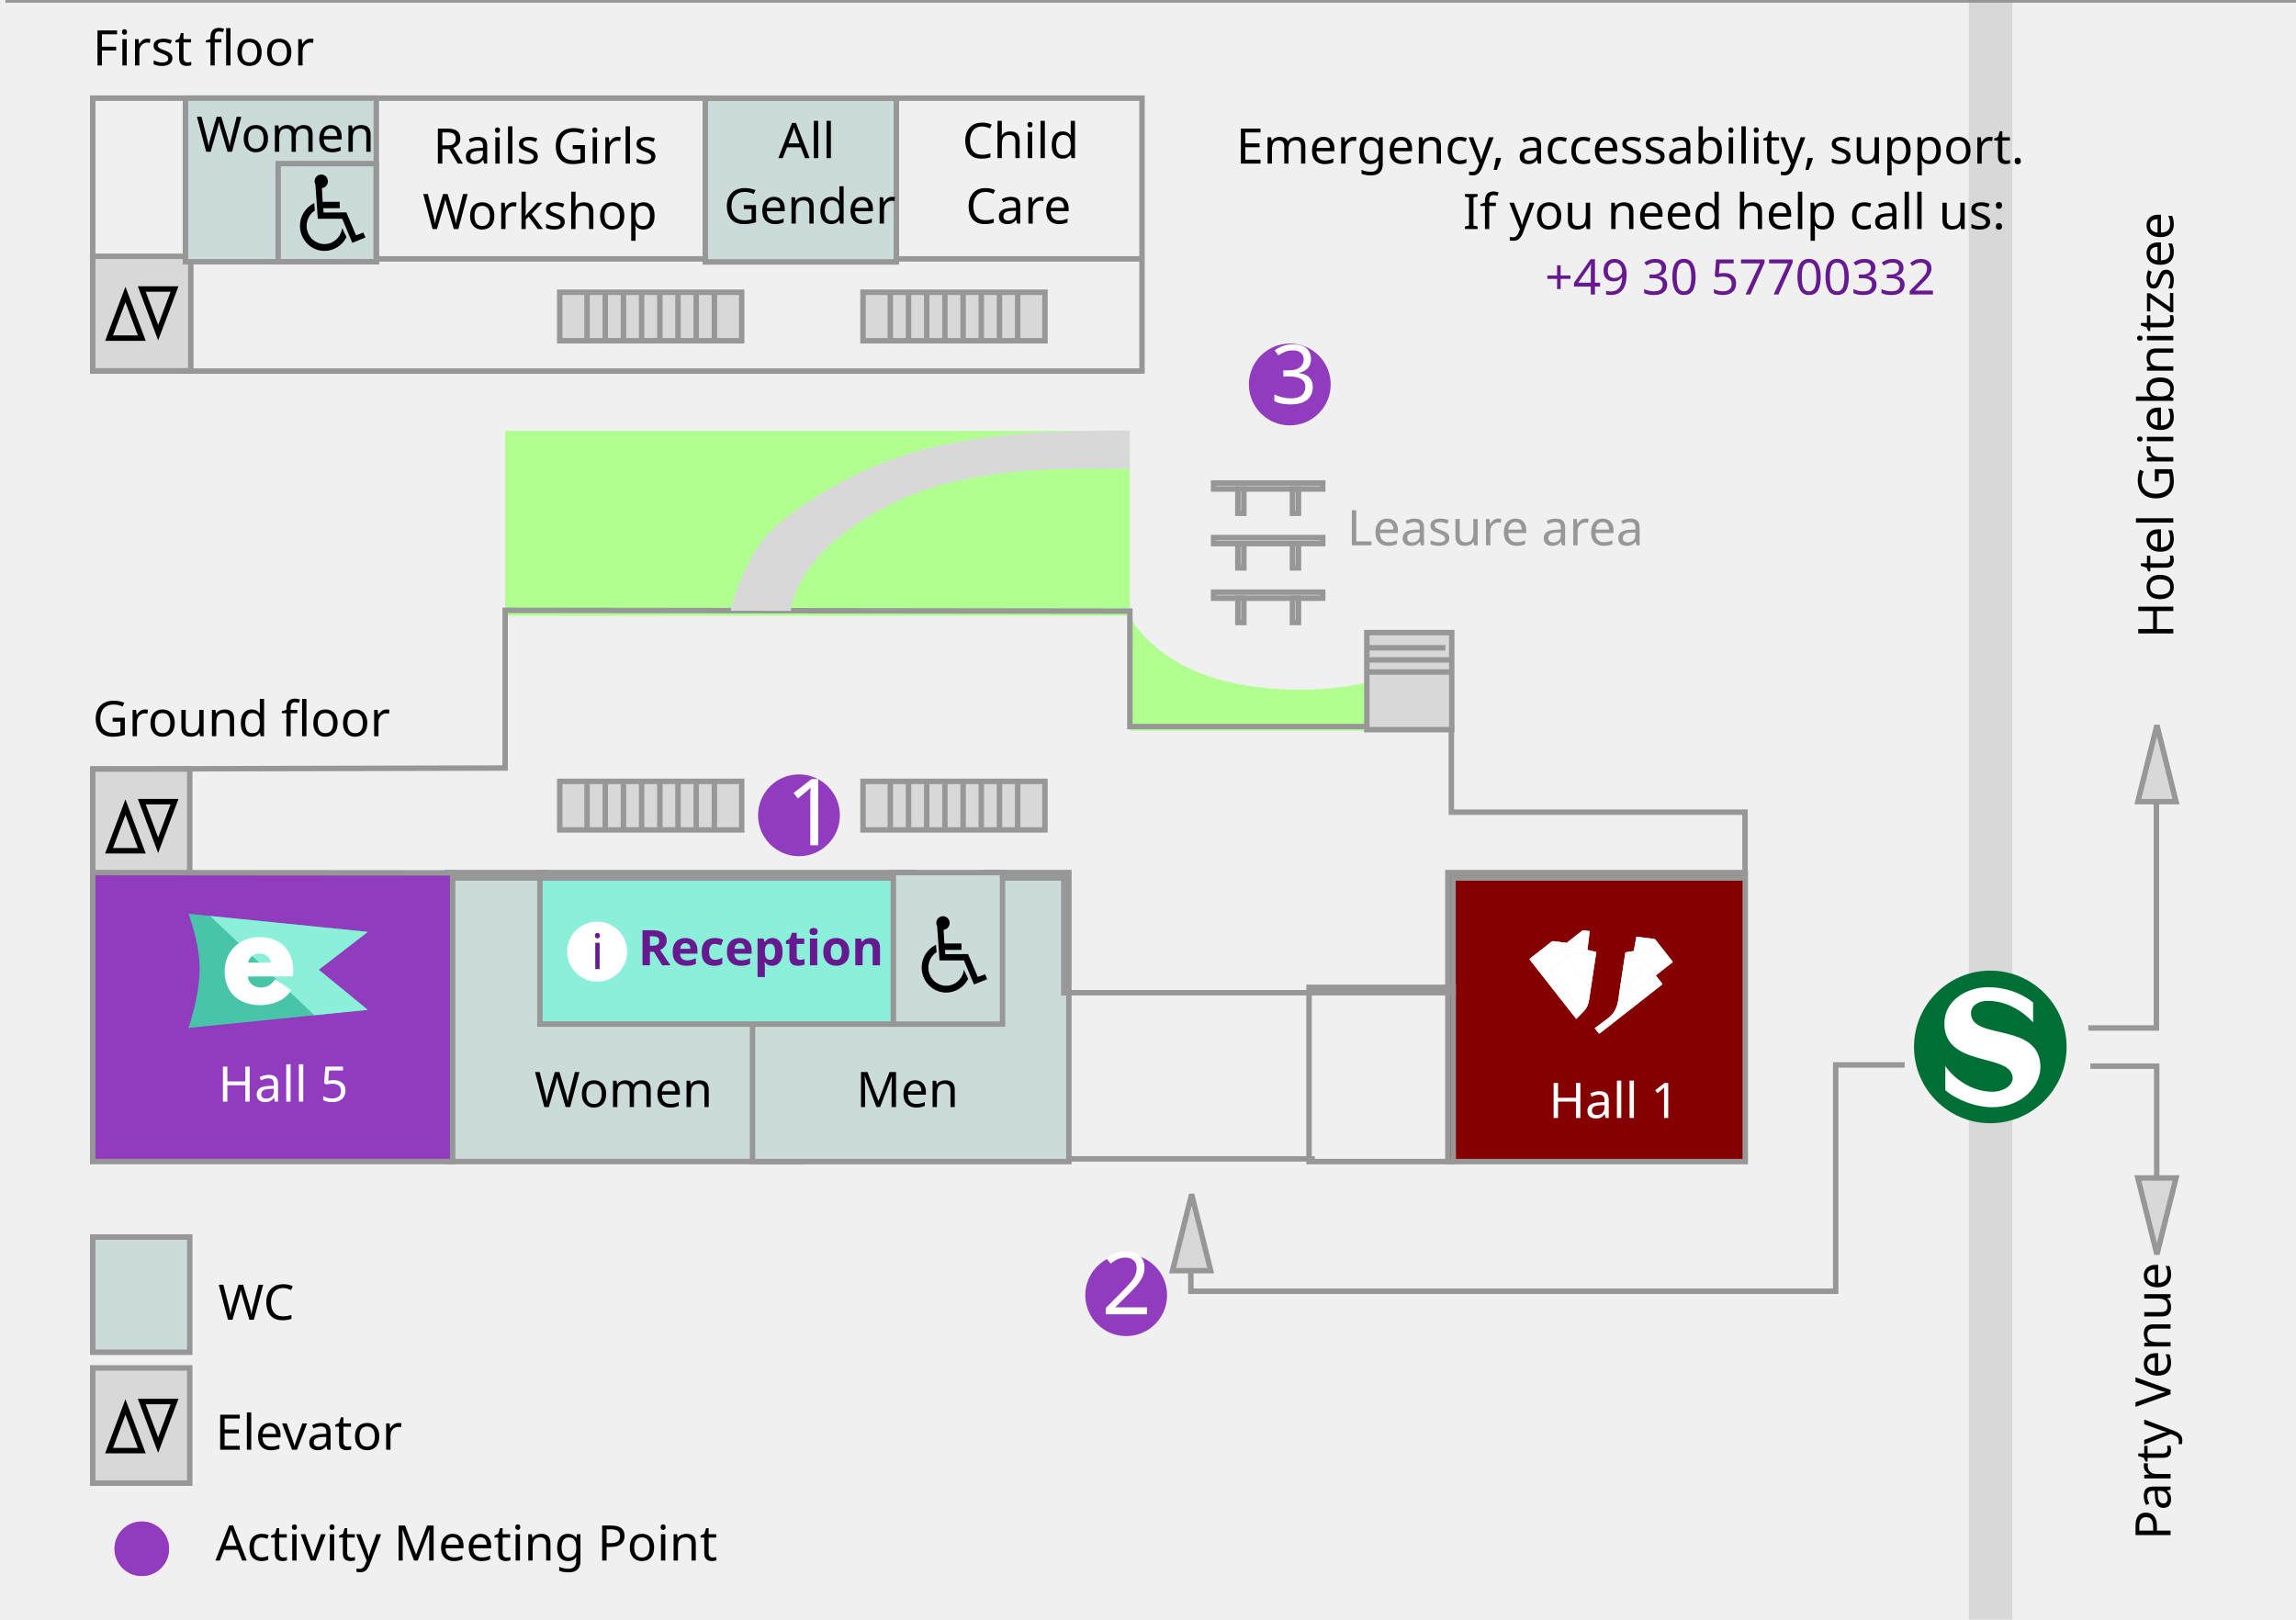
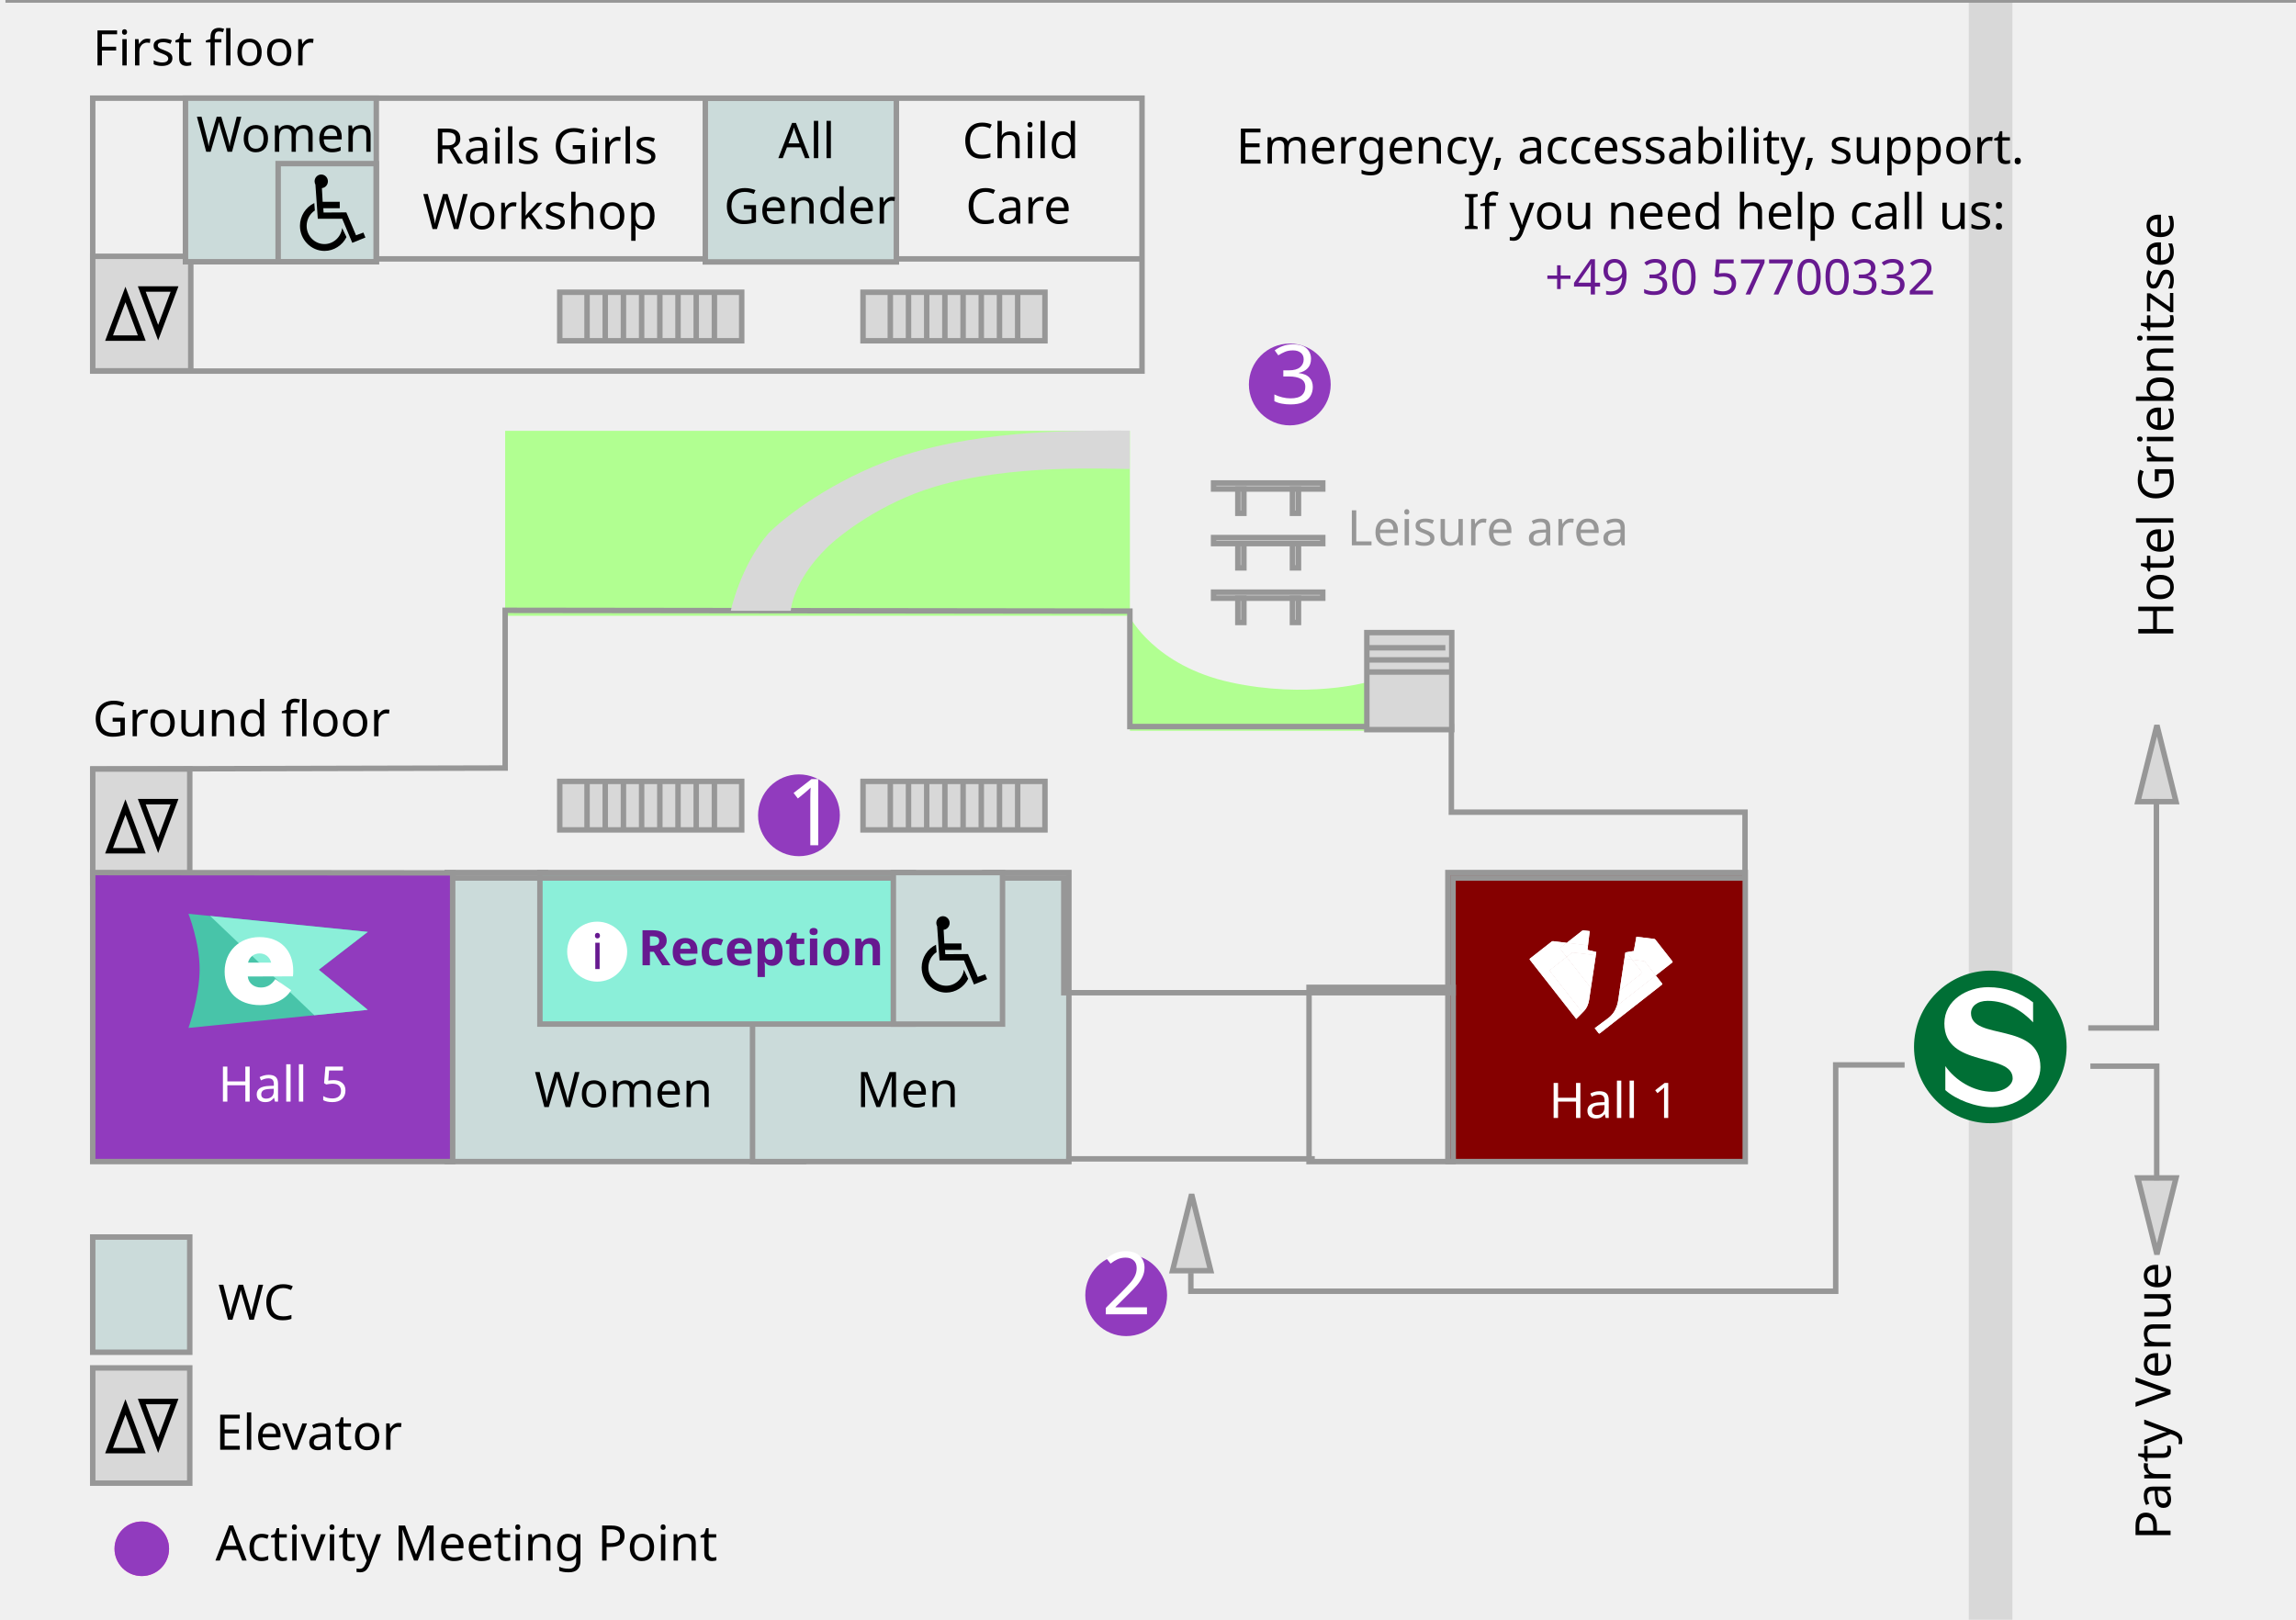
<svg xmlns="http://www.w3.org/2000/svg" xmlns:xlink="http://www.w3.org/1999/xlink" width="421px" height="297px" viewBox="0 0 421 297" version="1.1">
  <defs>
    <path id="path-1" d="M0.005,0.597 L44.408,0.597 L44.408,31.395 L0.005,31.395" />
    <path id="path-3" d="M0.005,0.597 L44.408,0.597 L44.408,31.395 C44.408,31.395 38.654,31.395 35.691,31.395 C23.588,31.395 0.005,31.395 0.005,31.395" />
  </defs>
  <g id="Page-1" stroke="none" stroke-width="1" fill="none" fill-rule="evenodd">
    <g id="Ground-Floor" transform="translate(17, 79)">
      <path d="M83.013,105.184 L83.013,81 L65,81 L65,98.823 L65,134 L130.38,134 L131,105.184 L83.013,105.184 Z" id="Toilet-1-Women" stroke="#979797" fill="#CBDBDA" />
      <path d="M163.576,105.308 L163.576,81 L178.994,81 L178.994,134 L120.988,134 L120.988,105.308 L163.576,105.308 Z" id="Toilet-2-Men" stroke="#979797" fill="#CBDBDA" />
      <rect id="Reception" stroke="#979797" fill="#8BEFD9" x="82" y="81" width="68.463" height="27.782" />
      <g id="Lawn" transform="translate(75.62662, 0)" fill="#B1FF91">
        <path d="M133.024,46.123 C119.098,43.089 114.552,34.15 114.552,34.15 L114.552,55 L157.926,55 L157.926,46.123 C157.926,46.123 146.949,49.156 133.024,46.123 Z" id="Lawn-1" />
        <rect id="Lawn-2" x="0" y="0" width="114.552" height="33.916" />
      </g>
      <g id="infopoint" transform="translate(87, 88)">
        <circle id="Oval-3" fill="#FFFFFF" cx="5.5" cy="7.5" r="5.5" />
        <text id="i" font-family="Sonar" font-size="9" font-weight="420" fill="#671990">
          <tspan x="4.388" y="10.7">i</tspan>
        </text>
      </g>
      <path d="M248.489,81 L248.489,134 L303.014,134 L303.014,81 L248.489,81 Z" id="HS1" stroke="#979797" fill="#850000" />
      <path d="M179,133.5 L223.58,133.5" id="Line" stroke="#979797" stroke-linecap="square" />
      <path d="M223.03,102.046 L223.03,134 L249.463,134 L249.463,102.046 L223.03,102.046 Z" id="Rectangle-5" stroke="#979797" />
      <path d="M75.627,32.916 L75.627,61.832 L0.066,62.013 L0.066,82 L178.063,82 L178.063,103.034 L249.433,103.034 L249.433,82 L302.972,82 L302.972,69.922 L249.123,69.922 L249.123,54.227 L190.179,54.227 L190.179,33.06 L75.627,32.916 Z" id="Foyer" stroke="#979797" />
      <g id="Staircase-Inside-1" transform="translate(141.2438, 64.28075)" stroke="#979797">
        <rect id="Rectangle-12" fill="#D8D8D8" x="0" y="0" width="33.365" height="8.897" />
        <path d="M5.005,8.341 L5.005,0.556" id="Line" stroke-linecap="square" />
        <path d="M8.341,8.341 L8.341,0.556" id="Line" stroke-linecap="square" />
        <path d="M11.678,8.341 L11.678,0.556" id="Line" stroke-linecap="square" />
        <path d="M15.014,8.341 L15.014,0.556" id="Line" stroke-linecap="square" />
        <path d="M18.351,8.341 L18.351,0.556" id="Line" stroke-linecap="square" />
        <path d="M21.687,8.341 L21.687,0.556" id="Line" stroke-linecap="square" />
        <path d="M25.024,8.341 L25.024,0.556" id="Line" stroke-linecap="square" />
        <path d="M28.36,8.341 L28.36,0.556" id="Line" stroke-linecap="square" />
      </g>
      <g id="Staircase-Inside-2" transform="translate(85.63603, 64.28075)" stroke="#979797">
        <rect id="Rectangle-12" fill="#D8D8D8" x="0" y="0" width="33.365" height="8.897" />
        <path d="M5.005,8.341 L5.005,0.556" id="Line" stroke-linecap="square" />
        <path d="M8.341,8.341 L8.341,0.556" id="Line" stroke-linecap="square" />
        <path d="M11.678,8.341 L11.678,0.556" id="Line" stroke-linecap="square" />
        <path d="M15.014,8.341 L15.014,0.556" id="Line" stroke-linecap="square" />
        <path d="M18.351,8.341 L18.351,0.556" id="Line" stroke-linecap="square" />
        <path d="M21.687,8.341 L21.687,0.556" id="Line" stroke-linecap="square" />
        <path d="M25.024,8.341 L25.024,0.556" id="Line" stroke-linecap="square" />
        <path d="M28.36,8.341 L28.36,0.556" id="Line" stroke-linecap="square" />
      </g>
      <path d="M146.805,81 L146.805,108.79 L166.823,108.79 L166.823,81 L146.805,81 Z" id="Wheelchair-Toilet-1" stroke="#979797" fill="#CBDBDA" />
      <path d="M0,62.016 L0,82.963 L17.794,82.963 L17.794,62.016 L0,62.016 Z" id="Elevator" stroke="#979797" fill="#D8D8D8" />
      <g id="Staircase-Outside" transform="translate(233.6266, 37)" stroke="#979797">
        <rect id="Rectangle-11" fill="#D8D8D8" x="0" y="0" width="15.57" height="17.794" />
        <path d="M0.556,5.005 L15.014,5.005" id="Line" stroke-linecap="square" />
        <path d="M0.556,7.229 L15.014,7.229" id="Line" stroke-linecap="square" />
        <path d="M0.556,2.78 L13.902,2.78" id="Line" stroke-linecap="square" />
      </g>
      <g id="Table-group" transform="translate(205, 9)" stroke="#979797" fill="#D8D8D8">
        <g id="Table-ouside" transform="translate(0.524582, 10.57019)">
          <rect id="Rectangle-15" x="0" y="0" width="20.019" height="1.112" />
          <rect id="Rectangle-16" x="4.449" y="1.112" width="1.112" height="4.449" />
          <rect id="Rectangle-17" x="14.458" y="1.112" width="1.112" height="4.449" />
        </g>
        <g id="Table-ouside-2" transform="translate(0.524582, 20.57959)">
          <rect id="Rectangle-15" x="0" y="0" width="20.019" height="1.112" />
          <rect id="Rectangle-16" x="4.449" y="1.112" width="1.112" height="4.449" />
          <rect id="Rectangle-17" x="14.458" y="1.112" width="1.112" height="4.449" />
        </g>
        <g id="Table-ouside-3" transform="translate(0.524582, 0.560781)">
          <rect id="Rectangle-15" x="0" y="0" width="20.019" height="1.112" />
          <rect id="Rectangle-16" x="4.449" y="1.112" width="1.112" height="4.449" />
          <rect id="Rectangle-17" x="14.458" y="1.112" width="1.112" height="4.449" />
        </g>
      </g>
      <g id="HS3-+-Hall-3" transform="translate(0, 81)">
        <path d="M66,0.055 L0,0 L0,53 L66,53 L66,0.055 Z" id="HS3" stroke="#979797" fill="#913BBE" />
        <text id="Hall-5" font-family="Sonar" font-size="9" font-weight="normal" fill="#FFFFFF">
          <tspan x="23" y="42">Hall 5</tspan>
        </text>
      </g>
    </g>
    <g id="Floor-1" transform="translate(17, 18)" stroke="#979797">
      <rect id="Rectangle-18" x="0" y="0" width="192.403" height="50.047" />
      <path d="M0.517,29.472 L191.5,29.472" id="Line" stroke-linecap="square" />
      <path d="M47.267,29.472 L47.267,0.568" id="Line" stroke-linecap="square" />
      <path d="M112.884,29.472 L112.884,0.629" id="Line" stroke-linecap="square" />
      <g id="Staircase-Inside-3" transform="translate(85.63603, 35.589)">
        <rect id="Rectangle-12" fill="#D8D8D8" x="0" y="0" width="33.365" height="8.897" />
        <path d="M5.005,8.341 L5.005,0.556" id="Line" stroke-linecap="square" />
        <path d="M8.341,8.341 L8.341,0.556" id="Line" stroke-linecap="square" />
        <path d="M11.678,8.341 L11.678,0.556" id="Line" stroke-linecap="square" />
        <path d="M15.014,8.341 L15.014,0.556" id="Line" stroke-linecap="square" />
        <path d="M18.351,8.341 L18.351,0.556" id="Line" stroke-linecap="square" />
        <path d="M21.687,8.341 L21.687,0.556" id="Line" stroke-linecap="square" />
        <path d="M25.024,8.341 L25.024,0.556" id="Line" stroke-linecap="square" />
        <path d="M28.36,8.341 L28.36,0.556" id="Line" stroke-linecap="square" />
      </g>
      <g id="Staircase-Inside-4" transform="translate(141.2438, 35.589)">
        <rect id="Rectangle-12" fill="#D8D8D8" x="0" y="0" width="33.365" height="8.897" />
        <path d="M5.005,8.341 L5.005,0.556" id="Line" stroke-linecap="square" />
        <path d="M8.341,8.341 L8.341,0.556" id="Line" stroke-linecap="square" />
        <path d="M11.678,8.341 L11.678,0.556" id="Line" stroke-linecap="square" />
        <path d="M15.014,8.341 L15.014,0.556" id="Line" stroke-linecap="square" />
        <path d="M18.351,8.341 L18.351,0.556" id="Line" stroke-linecap="square" />
        <path d="M21.687,8.341 L21.687,0.556" id="Line" stroke-linecap="square" />
        <path d="M25.024,8.341 L25.024,0.556" id="Line" stroke-linecap="square" />
        <path d="M28.36,8.341 L28.36,0.556" id="Line" stroke-linecap="square" />
      </g>
      <path d="M0,28.999 L0,50 L17.981,50 L17.981,28.999 L0,28.999 Z" id="Elevator-2" fill="#D8D8D8" />
      <path d="M17.009,0 L17.009,30 L52,30 L52,0 L17.009,0 Z" id="Rectangle-29" fill="#CBDBDA" />
      <rect id="Rectangle-30" fill="#CBDBDA" x="112.328" y="0.028" width="35.033" height="30" />
    </g>
    <g id="Sbahn-tracks-&amp;-logo" transform="translate(351, 0)">
      <rect id="Rectangle-27" fill="#D8D8D8" x="10" y="0" width="8" height="297" />
      <g id="S-Bahn-Logo" transform="translate(0, 178)">
        <g id="Group">
          <path d="M13.949,27.965 C6.233,27.965 -0.042,21.69 -0.042,13.974 C-0.042,6.257 6.233,-0.018 13.949,-0.018 C21.666,-0.018 27.941,6.257 27.941,13.974 C27.941,21.69 21.666,27.965 13.949,27.965 L13.949,27.965 Z" id="Shape" fill="#006F35" />
          <path d="M10.407,7.775 C10.407,6.56 11.52,5.523 13.469,5.523 C16.91,5.523 19.845,7.37 21.793,9.47 L21.793,5.801 C19.541,4.055 16.707,3.018 13.545,3.018 C9.749,3.018 5.524,5.346 5.524,9.672 C5.524,17.921 18.048,14.96 18.048,19.742 C18.048,21.007 16.378,22.196 14.304,22.196 C10.913,22.196 7.548,20.147 5.701,17.49 L5.701,21.893 C7.649,23.639 11.217,25.03 14.304,25.03 C19.845,25.03 23.134,21.083 23.134,17.693 C23.134,9.293 10.407,12.885 10.407,7.775 L10.407,7.775 Z" id="Shape" fill="#FFFFFF" />
        </g>
      </g>
    </g>
    <g id="Ways-and-Arrows" transform="translate(387, 45)" font-weight="normal" font-family="Sonar" font-size="9" fill="#000000">
      <text id="Party-Venue" transform="translate(7, 215) rotate(-90) translate(-7, -215) ">
        <tspan x="-15.355" y="219">Party Venue</tspan>
      </text>
      <text id="Hotel-Griebnitzsee" transform="translate(7.5, 36.5) rotate(-90) translate(-7.5, -36.5) ">
        <tspan x="-28.03" y="40.5">Hotel Griebnitzsee</tspan>
      </text>
    </g>
    <text id="First-floor" font-family="Sonar" font-size="9" font-weight="420" fill="#000000">
      <tspan x="17" y="12">First floor</tspan>
    </text>
    <text id="Ground-floor" font-family="Sonar" font-size="9" font-weight="420" fill="#000000">
      <tspan x="17" y="135">Ground floor</tspan>
    </text>
    <text id="Rails-Girls-" font-family="Sonar" font-size="9" font-weight="normal" fill="#000000">
      <tspan x="79.418" y="30">Rails Girls </tspan>
      <tspan x="77.5" y="42" line-spacing="11">Workshop</tspan>
    </text>
    <text id="Child" font-family="Sonar" font-size="9" font-weight="normal" fill="#000000">
      <tspan x="176.448" y="29">Child</tspan>
      <tspan x="177.065" y="41">Care</tspan>
    </text>
    <text id="Hall-1" font-family="Sonar" font-size="9" font-weight="normal" fill="#FFFFFF">
      <tspan x="284" y="205">Hall 1</tspan>
    </text>
    <text id="Reception" font-family="Sonar" font-size="9" font-weight="bold" fill="#671990">
      <tspan x="117" y="177">Reception</tspan>
    </text>
    <g id="elevator-sings" transform="translate(20, 147)" stroke="#000000" fill="#D8D8D8">
      <polygon id="Triangle-1" points="3 1 6 9 0 9 " />
      <polygon id="Triangle-2" transform="translate(9, 4) scale(1, -1) translate(-9, -4) " points="9 0 12 8 6 8 " />
    </g>
    <g id="elevator-sings-2" transform="translate(20, 53)" stroke="#000000" fill="#D8D8D8">
      <polygon id="Triangle-1" points="3 1 6 9 0 9 " />
      <polygon id="Triangle-2" transform="translate(9, 4) scale(1, -1) translate(-9, -4) " points="9 0 12 8 6 8 " />
    </g>
    <text id="Elevator" font-family="Sonar" font-size="9" font-weight="normal" fill="#000000">
      <tspan x="39.5" y="265.832">Elevator</tspan>
    </text>
    <rect id="Elevator-3" stroke="#979797" fill="#D8D8D8" x="17" y="250.832" width="17.794" height="21.131" />
    <g id="elevator-sings-3" transform="translate(20, 257)" stroke="#000000" fill="#D8D8D8">
      <polygon id="Triangle-1" points="3 1 6 9 0 9 " />
      <polygon id="Triangle-2" transform="translate(9, 4) scale(1, -1) translate(-9, -4) " points="9 0 12 8 6 8 " />
    </g>
    <rect id="wc-color-legende" stroke="#979797" fill="#CBDBDA" x="17" y="226.832" width="17.794" height="21.131" />
    <text id="WC" font-family="Sonar" font-size="9" font-weight="normal" fill="#000000">
      <tspan x="40" y="242">WC</tspan>
    </text>
    <g id="Wheelchair_symbol" transform="translate(169, 168)" fill="#000000">
      <path d="M4.025,2.493 C4.645,2.435 5.127,1.888 5.127,1.249 C5.127,0.561 4.578,0 3.905,0 C3.233,0 2.684,0.561 2.684,1.249 C2.684,1.459 2.741,1.673 2.837,1.854 L3.272,8.116 L7.754,8.118 L9.592,12.522 L12.006,11.554 L11.632,10.644 L10.281,11.143 L8.502,6.944 L4.335,6.972 L4.278,6.179 L7.295,6.18 L7.295,5.007 L4.163,5.006 L4.025,2.493 L4.025,2.493 Z" id="Shape" />
      <path d="M8.532,11.474 C7.776,13.003 6.192,14.011 4.504,14.011 C2.023,14.011 0,11.942 0,9.405 C0,7.624 1.056,5.969 2.631,5.235 L2.733,6.595 C1.801,7.196 1.227,8.279 1.227,9.415 C1.227,11.255 2.694,12.756 4.494,12.756 C6.14,12.756 7.544,11.464 7.735,9.806 L8.532,11.474 L8.532,11.474 Z" id="Shape" />
    </g>
    <g id="Wheelchair_symbol-2-+-Rectangle-33" transform="translate(51, 30)">
      <g id="Wheelchair_symbol-2" transform="translate(4, 2)" fill="#000000">
        <g id="Shape">
          <g>
            <g>
              <path d="M4.025,2.493 C4.645,2.435 5.127,1.888 5.127,1.249 C5.127,0.561 4.578,0 3.905,0 C3.233,0 2.684,0.561 2.684,1.249 C2.684,1.459 2.741,1.673 2.837,1.854 L3.272,8.116 L7.754,8.118 L9.592,12.522 L12.006,11.554 L11.632,10.644 L10.281,11.143 L8.502,6.944 L4.335,6.972 L4.278,6.179 L7.295,6.18 L7.295,5.007 L4.163,5.006 L4.025,2.493 L4.025,2.493 Z" />
              <path d="M8.532,11.474 C7.776,13.003 6.192,14.011 4.504,14.011 C2.023,14.011 0,11.942 0,9.405 C0,7.624 1.056,5.969 2.631,5.235 L2.733,6.595 C1.801,7.196 1.227,8.279 1.227,9.415 C1.227,11.255 2.694,12.756 4.494,12.756 C6.14,12.756 7.544,11.464 7.735,9.806 L8.532,11.474 L8.532,11.474 Z" />
            </g>
          </g>
        </g>
      </g>
      <rect id="Rectangle-33" stroke="#979797" x="0" y="0" width="18" height="18" />
    </g>
    <text id="Women" font-family="Sonar" font-size="9" font-weight="normal" fill="#000000">
      <tspan x="98" y="203">Women</tspan>
    </text>
    <text id="Women" font-family="Sonar" font-size="9" font-weight="normal" fill="#000000">
      <tspan x="36" y="27.832">Women</tspan>
    </text>
    <text id="All" font-family="Sonar" font-size="9" font-weight="normal" fill="#000000">
      <tspan x="142.714" y="29">All</tspan>
      <tspan x="132.732" y="41">Gender</tspan>
    </text>
    <text id="Men" font-family="Sonar" font-size="9" font-weight="normal" fill="#000000">
      <tspan x="157" y="203">Men</tspan>
    </text>
    <text id="Emergency,-accessabi" font-family="Sonar" font-size="9" font-weight="normal">
      <tspan x="226.656" y="30" fill="#000000">Emergency, accessability, support. </tspan>
      <tspan x="268.254" y="42" fill="#000000">If you need help call us: </tspan>
      <tspan x="283.279" y="54" font-weight="420" fill="#671990">+49 30 57700332</tspan>
    </text>
    <path d="M1,0 L421,0" id="Dividing-Line" stroke="#979797" fill="#D8D8D8" />
    <g id="final_flag_sticker" transform="translate(34.5, 167.5)">
      <g id="Page-1">
        <g id="eurucamp">
          <path d="M32.935,17.67 L0.059,20.989 C0.059,20.989 2.103,15.186 2.103,10.214 C2.103,5.242 0.059,0.062 0.059,0.062 L32.935,3.38 L23.943,10.318 L32.935,17.67" id="Fill-1" fill="#48C4A9" />
          <path d="M4.037,0.464 L23.135,18.659 L32.935,17.67 L23.943,10.318 L32.935,3.38 L4.037,0.464" id="Fill-2" fill="#8BEFD9" />
          <path d="M13.077,4.334 C9.367,4.334 6.69,6.972 6.69,10.66 C6.69,14.375 9.189,16.809 13.203,16.809 C15.502,16.809 17.774,15.938 18.885,14.067 L15.982,12.044 C15.249,13.146 14.39,13.58 13.33,13.58 C12.144,13.58 11.058,12.864 10.931,11.557 L19.214,11.531 C19.264,11.173 19.264,10.841 19.264,10.508 C19.264,6.845 16.991,4.334 13.077,4.334 L13.077,4.334 L13.077,4.334 Z M10.982,9.019 C11.234,7.943 12.094,7.328 13.102,7.328 C14.113,7.328 14.946,7.943 15.225,9.019 L10.982,9.019 L10.982,9.019 Z" id="Fill-3" fill="#FFFFFF" />
        </g>
      </g>
    </g>
    <circle id="Oval-3" fill="#F938CF" cx="26" cy="284" r="5" />
    <text id="Activity-Meeting-Poi" font-family="Sonar" font-size="9" font-weight="normal" fill="#000000">
      <tspan x="39.5" y="286.162">Activity Meeting Point</tspan>
    </text>
    <circle id="Oval-3-Copy-4" fill="#913BBE" cx="146.5" cy="149.5" r="7.5" />
    <circle id="Oval-3-Copy-5" fill="#913BBE" cx="206.5" cy="237.5" r="7.5" />
    <circle id="Oval-3-Copy-3" fill="#913BBE" cx="26" cy="284" r="5" />
    <text id="1" font-family="Sonar" font-size="17" font-weight="420" fill="#FFFFFF">
      <tspan x="144" y="155">1</tspan>
    </text>
    <text id="2" font-family="Sonar" font-size="16" font-weight="420" fill="#FFFFFF">
      <tspan x="202" y="241">2</tspan>
    </text>
    <text id="Leasure-area" font-family="Sonar" font-size="9" font-weight="normal" fill="#979797">
-       <tspan x="247" y="100">Leasure area</tspan>
+       <tspan x="247" y="100">Leisure area</tspan>
    </text>
    <polygon id="Triangle-7" stroke="#979797" fill="#D8D8D8" points="218.5 219 222 233 215 233 " />
    <polygon id="Triangle-7-Copy" stroke="#979797" fill="#D8D8D8" transform="translate(395.5, 223) scale(1, -1) translate(-395.5, -223) " points="395.5 216 399 230 392 230 " />
    <polygon id="Triangle-7-Copy-2" stroke="#979797" fill="#D8D8D8" points="395.5 133 399 147 392 147 " />
    <path d="M348.736,195.272 L336.598,195.272 L336.598,236.772 L218.355,236.772 L218.355,233.916" id="Line" stroke="#979797" stroke-linecap="square" />
    <path d="M383.796,195.5 L395.457,195.5 L395.457,215.933" id="Line" stroke="#979797" stroke-linecap="square" />
    <path d="M383.406,188.5 L395.406,188.5 L395.406,147" id="Line" stroke="#979797" stroke-linecap="square" />
    <path d="M140.93,97.779 C145.22,93.524 154.883,86.892 166.032,83.389 C181.072,78.665 198.589,78.953 207.14,78.953 L207.14,85.995 C202.634,85.995 185.383,85.078 171.43,89.238 C161.509,92.195 153.981,98.104 151.587,100.468 C145.233,106.744 145,112 145,112 L134,112 C134,112 135.742,103.754 140.93,97.779 Z" id="Rectangle-36" fill="#D8D8D8" />
    <g id="jrubyconf_logo" transform="translate(271, 170)">
      <path d="M21.102,8.603 C21.274,7.459 21.443,6.314 21.614,5.166 L17.46,4.663 C17.386,4.654 17.277,4.684 17.219,4.73 L16.256,5.484 L20.711,11.164 C20.841,10.311 20.973,9.457 21.102,8.603" id="Fill-15" fill="#FFFFFF" />
      <path d="M30.083,8.274 L28.278,5.973 L26.858,5.801 C26.566,7.757 26.255,9.71 25.972,11.666 L30.06,8.464 C30.119,8.419 30.129,8.333 30.083,8.274" id="Fill-16" fill="#FFFFFF" />
      <path d="M30.633,6.355 C30.587,6.296 30.489,6.241 30.415,6.232 L28.278,5.973 L30.083,8.274 C30.129,8.333 30.119,8.419 30.06,8.464 L25.972,11.666 C25.9,12.163 25.83,12.66 25.762,13.157 C25.701,13.611 25.607,14.043 25.47,14.449 L32.601,8.864 L30.633,6.355" id="Fill-17" fill="#FFFFFF" />
      <path d="M13.191,8.057 L19.168,15.677 C19.236,15.608 19.304,15.539 19.372,15.469 C19.962,14.863 20.274,14.127 20.394,13.296 C20.496,12.585 20.603,11.875 20.711,11.164 L16.256,5.484 L13.214,7.867 C13.156,7.913 13.145,7.998 13.191,8.057" id="Fill-18" fill="#FFFFFF" />
      <path d="M20.083,4.178 L20.181,3.357 L16.28,2.884 L15.109,3.802 C15.05,3.848 15.04,3.933 15.085,3.992 L16.256,5.484 L17.219,4.73 C17.277,4.684 17.386,4.654 17.46,4.663 L21.614,5.166 C21.643,4.966 21.673,4.766 21.703,4.565 L21.667,4.565 L20.083,4.178" id="Fill-19" fill="#FFFFFF" />
      <mask id="mask-2" fill="white">
        <use xlink:href="#path-1" />
      </mask>
      <g id="Clip-21" />
      <path d="M27.043,4.642 C27.027,4.691 27.014,4.748 27.004,4.813 C26.956,5.142 26.908,5.472 26.858,5.801 L28.278,5.973 L27.212,4.614 L27.043,4.642" id="Fill-20" fill="#FFFFFF" mask="url(#mask-2)" />
      <path d="M19.113,0.665 L16.28,2.884 L20.181,3.357 L20.493,0.736 L19.354,0.598 C19.28,0.589 19.172,0.619 19.113,0.665" id="Fill-22" fill="#FFFFFF" mask="url(#mask-2)" />
      <path d="M35.666,6.292 L32.527,2.29 C32.481,2.232 32.383,2.176 32.309,2.167 L29.052,1.773 L28.582,4.379 L27.212,4.614 L28.278,5.973 L30.415,6.232 C30.489,6.241 30.587,6.296 30.633,6.355 L32.601,8.864 L35.643,6.482 C35.701,6.436 35.712,6.35 35.666,6.292" id="Fill-24" fill="#FFFFFF" mask="url(#mask-2)" />
      <path d="M23.866,16.709 C23.051,17.322 22.236,17.936 21.412,18.538 L22.14,19.466 C22.186,19.525 22.272,19.535 22.331,19.49 L33.749,10.547 C33.807,10.501 33.818,10.415 33.772,10.357 L32.601,8.864 L25.47,14.449 C25.174,15.334 24.675,16.099 23.866,16.709" id="Fill-25" fill="#FFFFFF" mask="url(#mask-2)" />
      <mask id="mask-4" fill="white">
        <use xlink:href="#path-3" />
      </mask>
      <g id="Clip-27" />
      <path d="M13.53,2.648 L9.526,5.784 C9.467,5.83 9.457,5.916 9.503,5.974 L18.026,16.841 C18.409,16.453 18.789,16.066 19.168,15.677 L13.191,8.057 C13.145,7.998 13.156,7.913 13.214,7.867 L16.256,5.484 L15.085,3.992 C15.04,3.933 15.05,3.848 15.109,3.802 L16.28,2.884 L13.771,2.581 C13.697,2.572 13.588,2.602 13.53,2.648" id="Fill-26" fill="#FFFFFF" mask="url(#mask-4)" />
      <path d="M21.102,8.603 C21.273,7.459 21.443,6.314 21.614,5.166 L17.46,4.663 C17.386,4.654 17.277,4.684 17.219,4.73 L16.256,5.484 L20.711,11.164 C20.841,10.311 20.973,9.457 21.102,8.603" id="Fill-41" fill="#FFFFFF" mask="url(#mask-4)" />
      <path d="M30.083,8.274 L28.278,5.973 L26.858,5.801 C26.566,7.757 26.255,9.709 25.972,11.666 L30.06,8.464 C30.119,8.419 30.129,8.333 30.083,8.274" id="Fill-42" fill="#FFFFFF" mask="url(#mask-4)" />
      <path d="M30.633,6.355 C30.587,6.296 30.489,6.241 30.415,6.232 L28.278,5.973 L30.083,8.274 C30.129,8.333 30.119,8.419 30.06,8.464 L25.972,11.666 C25.9,12.163 25.83,12.66 25.762,13.157 C25.701,13.611 25.607,14.043 25.47,14.449 L32.601,8.864 L30.633,6.355" id="Fill-43" fill="#FFFFFF" mask="url(#mask-4)" />
      <path d="M13.191,8.057 L19.168,15.677 C19.236,15.608 19.304,15.539 19.372,15.469 C19.962,14.863 20.274,14.127 20.394,13.296 C20.496,12.585 20.603,11.875 20.711,11.164 L16.256,5.484 L13.214,7.867 C13.156,7.913 13.145,7.998 13.191,8.057" id="Fill-44" fill="#FFFFFF" mask="url(#mask-4)" />
      <path d="M20.084,4.178 L20.181,3.357 L16.28,2.884 L15.109,3.802 C15.05,3.848 15.04,3.933 15.085,3.992 L16.256,5.484 L17.219,4.73 C17.277,4.684 17.386,4.654 17.46,4.663 L21.614,5.166 C21.643,4.966 21.673,4.766 21.703,4.565 L21.667,4.565 L20.084,4.178" id="Fill-45" fill="#FFFFFF" mask="url(#mask-4)" />
      <path d="M27.043,4.642 C27.027,4.691 27.014,4.748 27.004,4.813 C26.956,5.142 26.908,5.472 26.858,5.801 L28.278,5.973 L27.212,4.614 L27.043,4.642" id="Fill-46" fill="#FFFFFF" mask="url(#mask-4)" />
      <path d="M19.113,0.665 L16.28,2.884 L20.181,3.357 L20.493,0.736 L19.354,0.598 C19.28,0.589 19.172,0.619 19.113,0.665" id="Fill-48" fill="#FFFFFF" mask="url(#mask-4)" />
      <path d="M35.666,6.292 L32.527,2.29 C32.481,2.232 32.383,2.176 32.309,2.167 L29.052,1.773 L28.582,4.379 L27.212,4.614 L28.278,5.973 L30.415,6.232 C30.489,6.241 30.587,6.296 30.633,6.355 L32.601,8.864 L35.643,6.482 C35.701,6.436 35.712,6.35 35.666,6.292" id="Fill-50" fill="#FFFFFF" mask="url(#mask-4)" />
      <path d="M23.866,16.709 C23.051,17.322 22.236,17.936 21.412,18.538 L22.14,19.466 C22.186,19.525 22.272,19.535 22.331,19.49 L33.749,10.547 C33.807,10.501 33.818,10.415 33.772,10.357 L32.601,8.864 L25.47,14.449 C25.174,15.334 24.675,16.099 23.866,16.709" id="Fill-51" fill="#FFFFFF" mask="url(#mask-4)" />
      <path d="M13.53,2.648 L9.526,5.784 C9.467,5.83 9.457,5.916 9.503,5.974 L18.026,16.841 C18.409,16.453 18.789,16.066 19.168,15.677 L13.191,8.057 C13.145,7.998 13.156,7.913 13.214,7.867 L16.256,5.484 L15.085,3.992 C15.04,3.933 15.05,3.848 15.109,3.802 L16.28,2.884 L13.771,2.581 C13.697,2.572 13.588,2.602 13.53,2.648" id="Fill-52" fill="#FFFFFF" mask="url(#mask-4)" />
    </g>
    <circle id="Oval-3-Copy-6" fill="#913BBE" cx="236.5" cy="70.5" r="7.5" />
    <text id="3" font-family="Sonar" font-size="15" font-weight="420" fill="#FFFFFF">
      <tspan x="233" y="74">3</tspan>
    </text>
  </g>
</svg>
